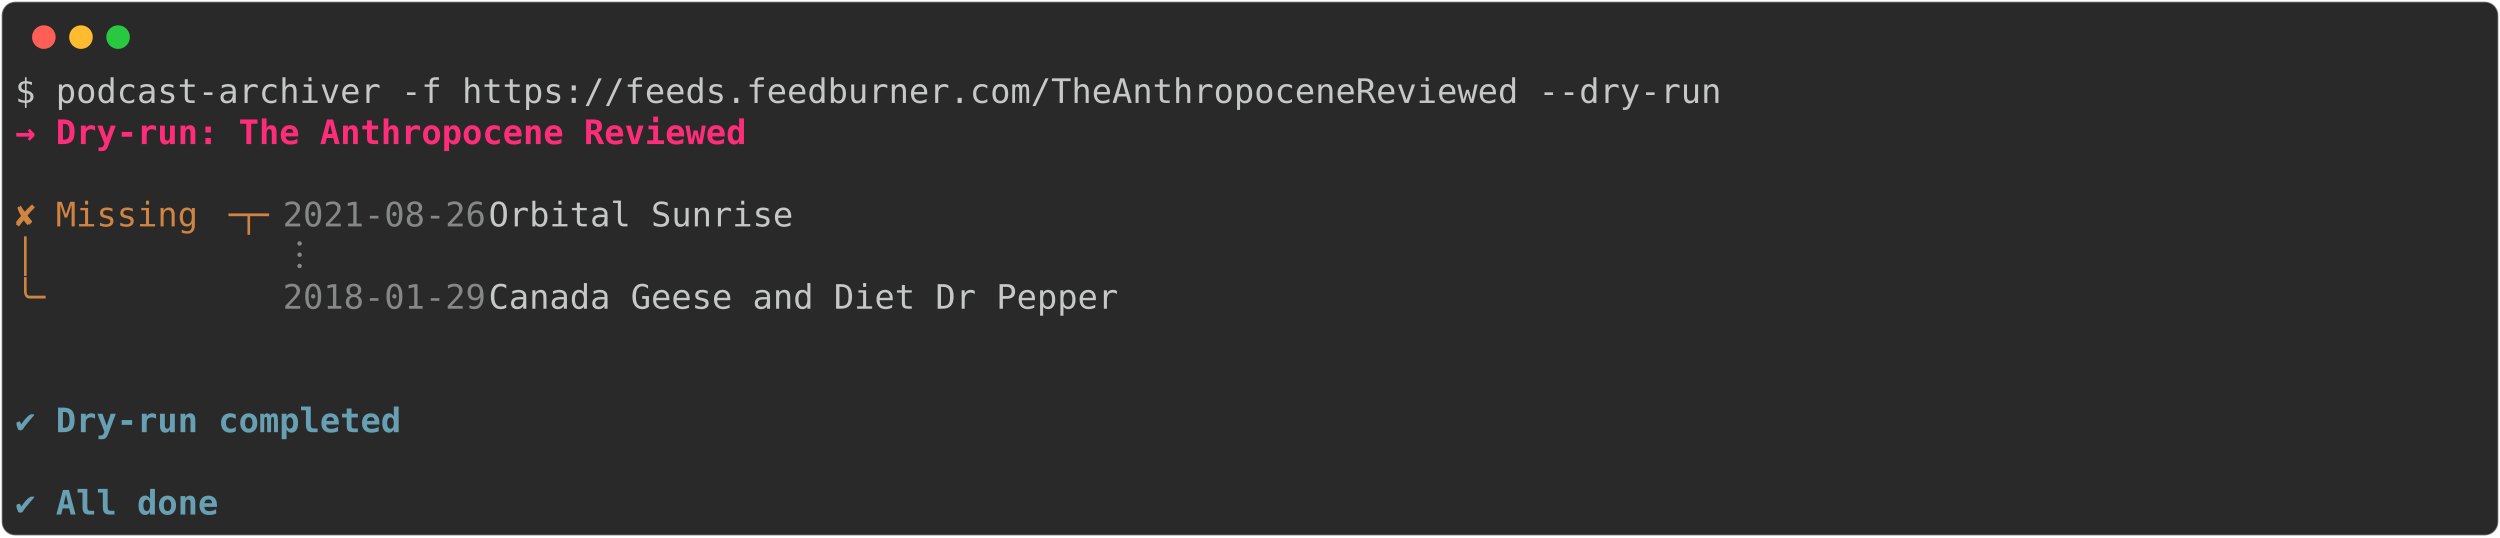
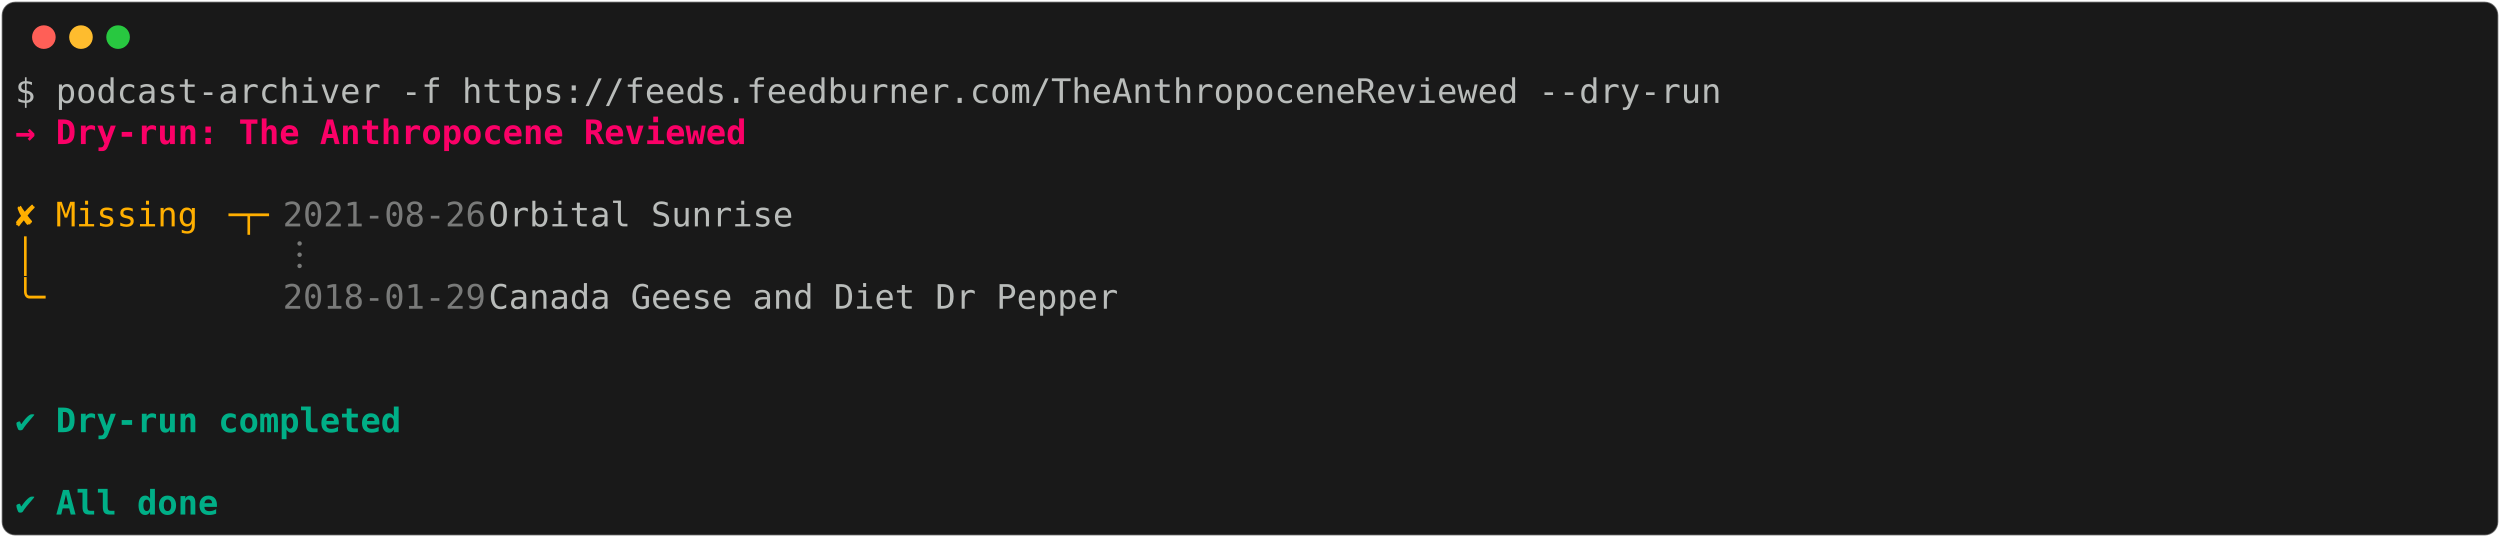
<svg xmlns="http://www.w3.org/2000/svg" class="rich-terminal" viewBox="0 0 1482 318.4">
  <style>

    @font-face {
        font-family: "Fira Code";
        src: local("FiraCode-Regular"),
                url("https://cdnjs.cloudflare.com/ajax/libs/firacode/6.2.0/woff2/FiraCode-Regular.woff2") format("woff2"),
                url("https://cdnjs.cloudflare.com/ajax/libs/firacode/6.2.0/woff/FiraCode-Regular.woff") format("woff");
        font-style: normal;
        font-weight: 400;
    }
    @font-face {
        font-family: "Fira Code";
        src: local("FiraCode-Bold"),
                url("https://cdnjs.cloudflare.com/ajax/libs/firacode/6.2.0/woff2/FiraCode-Bold.woff2") format("woff2"),
                url("https://cdnjs.cloudflare.com/ajax/libs/firacode/6.2.0/woff/FiraCode-Bold.woff") format("woff");
        font-style: bold;
        font-weight: 700;
    }

-     .terminal-1161783468-matrix {
+     .terminal-157445260-matrix {
        font-family: Fira Code, monospace;
        font-size: 20px;
        line-height: 24.4px;
        font-variant-east-asian: full-width;
    }

-     .terminal-1161783468-title {
+     .terminal-157445260-title {
        font-size: 18px;
        font-weight: bold;
        font-family: arial;
    }

-     .terminal-1161783468-r1 { fill: #c5c8c6 }
- .terminal-1161783468-r2 { fill: #ff2c7a;font-weight: bold }
- .terminal-1161783468-r3 { fill: #d08442 }
- .terminal-1161783468-r4 { fill: #868887 }
- .terminal-1161783468-r5 { fill: #68a0b3;font-weight: bold }
+     .terminal-157445260-r1 { fill: #b9bcba }
+ .terminal-157445260-r2 { fill: #fb0067;font-weight: bold }
+ .terminal-157445260-r3 { fill: #ffaf00 }
+ .terminal-157445260-r4 { fill: #797a79 }
+ .terminal-157445260-r5 { fill: #00af87;font-weight: bold }
    </style>
  <defs>
-     <clipPath id="terminal-1161783468-clip-terminal">
+     <clipPath id="terminal-157445260-clip-terminal">
      <rect x="0" y="0" width="1463.0" height="267.4" />
    </clipPath>
-     <clipPath id="terminal-1161783468-line-0">
+     <clipPath id="terminal-157445260-line-0">
      <rect x="0" y="1.5" width="1464" height="24.65" />
    </clipPath>
-     <clipPath id="terminal-1161783468-line-1">
+     <clipPath id="terminal-157445260-line-1">
      <rect x="0" y="25.9" width="1464" height="24.65" />
    </clipPath>
-     <clipPath id="terminal-1161783468-line-2">
+     <clipPath id="terminal-157445260-line-2">
      <rect x="0" y="50.3" width="1464" height="24.65" />
    </clipPath>
-     <clipPath id="terminal-1161783468-line-3">
+     <clipPath id="terminal-157445260-line-3">
      <rect x="0" y="74.7" width="1464" height="24.65" />
    </clipPath>
-     <clipPath id="terminal-1161783468-line-4">
+     <clipPath id="terminal-157445260-line-4">
      <rect x="0" y="99.1" width="1464" height="24.65" />
    </clipPath>
-     <clipPath id="terminal-1161783468-line-5">
+     <clipPath id="terminal-157445260-line-5">
      <rect x="0" y="123.5" width="1464" height="24.65" />
    </clipPath>
-     <clipPath id="terminal-1161783468-line-6">
+     <clipPath id="terminal-157445260-line-6">
      <rect x="0" y="147.9" width="1464" height="24.65" />
    </clipPath>
-     <clipPath id="terminal-1161783468-line-7">
+     <clipPath id="terminal-157445260-line-7">
      <rect x="0" y="172.3" width="1464" height="24.65" />
    </clipPath>
-     <clipPath id="terminal-1161783468-line-8">
+     <clipPath id="terminal-157445260-line-8">
      <rect x="0" y="196.7" width="1464" height="24.65" />
    </clipPath>
-     <clipPath id="terminal-1161783468-line-9">
+     <clipPath id="terminal-157445260-line-9">
      <rect x="0" y="221.1" width="1464" height="24.65" />
    </clipPath>
  </defs>
-   <rect fill="#292929" stroke="rgba(255,255,255,0.35)" stroke-width="1" x="1" y="1" width="1480" height="316.4" rx="8" />
+   <rect fill="#191919" stroke="rgba(255,255,255,0.35)" stroke-width="1" x="1" y="1" width="1480" height="316.4" rx="8" />
  <g transform="translate(26,22)">
    <circle cx="0" cy="0" r="7" fill="#ff5f57" />
    <circle cx="22" cy="0" r="7" fill="#febc2e" />
    <circle cx="44" cy="0" r="7" fill="#28c840" />
  </g>
-   <g transform="translate(9, 41)" clip-path="url(#terminal-1161783468-clip-terminal)">
-     <g class="terminal-1161783468-matrix">
-       <text class="terminal-1161783468-r1" x="0" y="20" textLength="1024.8" clip-path="url(#terminal-1161783468-line-0)">$ podcast-archiver -f https://feeds.feedburner.com/TheAnthropoceneReviewed --dry-run</text>
-       <text class="terminal-1161783468-r1" x="1464" y="20" textLength="12.2" clip-path="url(#terminal-1161783468-line-0)">
+   <g transform="translate(9, 41)" clip-path="url(#terminal-157445260-clip-terminal)">
+     <g class="terminal-157445260-matrix">
+       <text class="terminal-157445260-r1" x="0" y="20" textLength="1024.8" clip-path="url(#terminal-157445260-line-0)">$ podcast-archiver -f https://feeds.feedburner.com/TheAnthropoceneReviewed --dry-run</text>
+       <text class="terminal-157445260-r1" x="1464" y="20" textLength="12.2" clip-path="url(#terminal-157445260-line-0)">
</text>
-       <text class="terminal-1161783468-r2" x="0" y="44.4" textLength="439.2" clip-path="url(#terminal-1161783468-line-1)">→ Dry-run: The Anthropocene Reviewed</text>
-       <text class="terminal-1161783468-r1" x="1464" y="44.4" textLength="12.2" clip-path="url(#terminal-1161783468-line-1)">
+       <text class="terminal-157445260-r2" x="0" y="44.4" textLength="439.2" clip-path="url(#terminal-157445260-line-1)">→ Dry-run: The Anthropocene Reviewed</text>
+       <text class="terminal-157445260-r1" x="1464" y="44.4" textLength="12.2" clip-path="url(#terminal-157445260-line-1)">
</text>
-       <text class="terminal-1161783468-r1" x="1464" y="68.8" textLength="12.2" clip-path="url(#terminal-1161783468-line-2)">
+       <text class="terminal-157445260-r1" x="1464" y="68.8" textLength="12.2" clip-path="url(#terminal-157445260-line-2)">
</text>
-       <text class="terminal-1161783468-r3" x="0" y="93.2" textLength="158.6" clip-path="url(#terminal-1161783468-line-3)">✘ Missing ╶┬╴</text>
-       <text class="terminal-1161783468-r4" x="158.6" y="93.2" textLength="122" clip-path="url(#terminal-1161783468-line-3)">2021-08-26</text>
-       <text class="terminal-1161783468-r1" x="280.6" y="93.2" textLength="195.2" clip-path="url(#terminal-1161783468-line-3)"> Orbital Sunrise</text>
-       <text class="terminal-1161783468-r1" x="1464" y="93.2" textLength="12.2" clip-path="url(#terminal-1161783468-line-3)">
+       <text class="terminal-157445260-r3" x="0" y="93.2" textLength="158.6" clip-path="url(#terminal-157445260-line-3)">✘ Missing ╶┬╴</text>
+       <text class="terminal-157445260-r4" x="158.6" y="93.2" textLength="122" clip-path="url(#terminal-157445260-line-3)">2021-08-26</text>
+       <text class="terminal-157445260-r1" x="280.6" y="93.2" textLength="195.2" clip-path="url(#terminal-157445260-line-3)"> Orbital Sunrise</text>
+       <text class="terminal-157445260-r1" x="1464" y="93.2" textLength="12.2" clip-path="url(#terminal-157445260-line-3)">
</text>
-       <text class="terminal-1161783468-r3" x="0" y="117.6" textLength="158.6" clip-path="url(#terminal-1161783468-line-4)">           │ </text>
-       <text class="terminal-1161783468-r4" x="158.6" y="117.6" textLength="61" clip-path="url(#terminal-1161783468-line-4)">    ︙</text>
-       <text class="terminal-1161783468-r1" x="1464" y="117.6" textLength="12.2" clip-path="url(#terminal-1161783468-line-4)">
+       <text class="terminal-157445260-r3" x="0" y="117.6" textLength="158.6" clip-path="url(#terminal-157445260-line-4)">           │ </text>
+       <text class="terminal-157445260-r4" x="158.6" y="117.6" textLength="61" clip-path="url(#terminal-157445260-line-4)">    ︙</text>
+       <text class="terminal-157445260-r1" x="1464" y="117.6" textLength="12.2" clip-path="url(#terminal-157445260-line-4)">
</text>
-       <text class="terminal-1161783468-r3" x="0" y="142" textLength="158.6" clip-path="url(#terminal-1161783468-line-5)">           ╰╴</text>
-       <text class="terminal-1161783468-r4" x="158.6" y="142" textLength="122" clip-path="url(#terminal-1161783468-line-5)">2018-01-29</text>
-       <text class="terminal-1161783468-r1" x="280.6" y="142" textLength="390.4" clip-path="url(#terminal-1161783468-line-5)"> Canada Geese and Diet Dr Pepper</text>
-       <text class="terminal-1161783468-r1" x="1464" y="142" textLength="12.2" clip-path="url(#terminal-1161783468-line-5)">
+       <text class="terminal-157445260-r3" x="0" y="142" textLength="158.6" clip-path="url(#terminal-157445260-line-5)">           ╰╴</text>
+       <text class="terminal-157445260-r4" x="158.6" y="142" textLength="122" clip-path="url(#terminal-157445260-line-5)">2018-01-29</text>
+       <text class="terminal-157445260-r1" x="280.6" y="142" textLength="390.4" clip-path="url(#terminal-157445260-line-5)"> Canada Geese and Diet Dr Pepper</text>
+       <text class="terminal-157445260-r1" x="1464" y="142" textLength="12.2" clip-path="url(#terminal-157445260-line-5)">
</text>
-       <text class="terminal-1161783468-r1" x="1464" y="166.4" textLength="12.2" clip-path="url(#terminal-1161783468-line-6)">
+       <text class="terminal-157445260-r1" x="1464" y="166.4" textLength="12.2" clip-path="url(#terminal-157445260-line-6)">
</text>
-       <text class="terminal-1161783468-r1" x="1464" y="190.8" textLength="12.2" clip-path="url(#terminal-1161783468-line-7)">
+       <text class="terminal-157445260-r1" x="1464" y="190.8" textLength="12.2" clip-path="url(#terminal-157445260-line-7)">
</text>
-       <text class="terminal-1161783468-r5" x="0" y="215.2" textLength="231.8" clip-path="url(#terminal-1161783468-line-8)">✔ Dry-run completed</text>
-       <text class="terminal-1161783468-r1" x="1464" y="215.2" textLength="12.2" clip-path="url(#terminal-1161783468-line-8)">
+       <text class="terminal-157445260-r5" x="0" y="215.2" textLength="231.8" clip-path="url(#terminal-157445260-line-8)">✔ Dry-run completed</text>
+       <text class="terminal-157445260-r1" x="1464" y="215.2" textLength="12.2" clip-path="url(#terminal-157445260-line-8)">
</text>
-       <text class="terminal-1161783468-r1" x="1464" y="239.6" textLength="12.2" clip-path="url(#terminal-1161783468-line-9)">
+       <text class="terminal-157445260-r1" x="1464" y="239.6" textLength="12.2" clip-path="url(#terminal-157445260-line-9)">
</text>
-       <text class="terminal-1161783468-r5" x="0" y="264" textLength="122" clip-path="url(#terminal-1161783468-line-10)">✔ All done</text>
-       <text class="terminal-1161783468-r1" x="1464" y="264" textLength="12.2" clip-path="url(#terminal-1161783468-line-10)">
+       <text class="terminal-157445260-r5" x="0" y="264" textLength="122" clip-path="url(#terminal-157445260-line-10)">✔ All done</text>
+       <text class="terminal-157445260-r1" x="1464" y="264" textLength="12.2" clip-path="url(#terminal-157445260-line-10)">
</text>
    </g>
  </g>
</svg>
